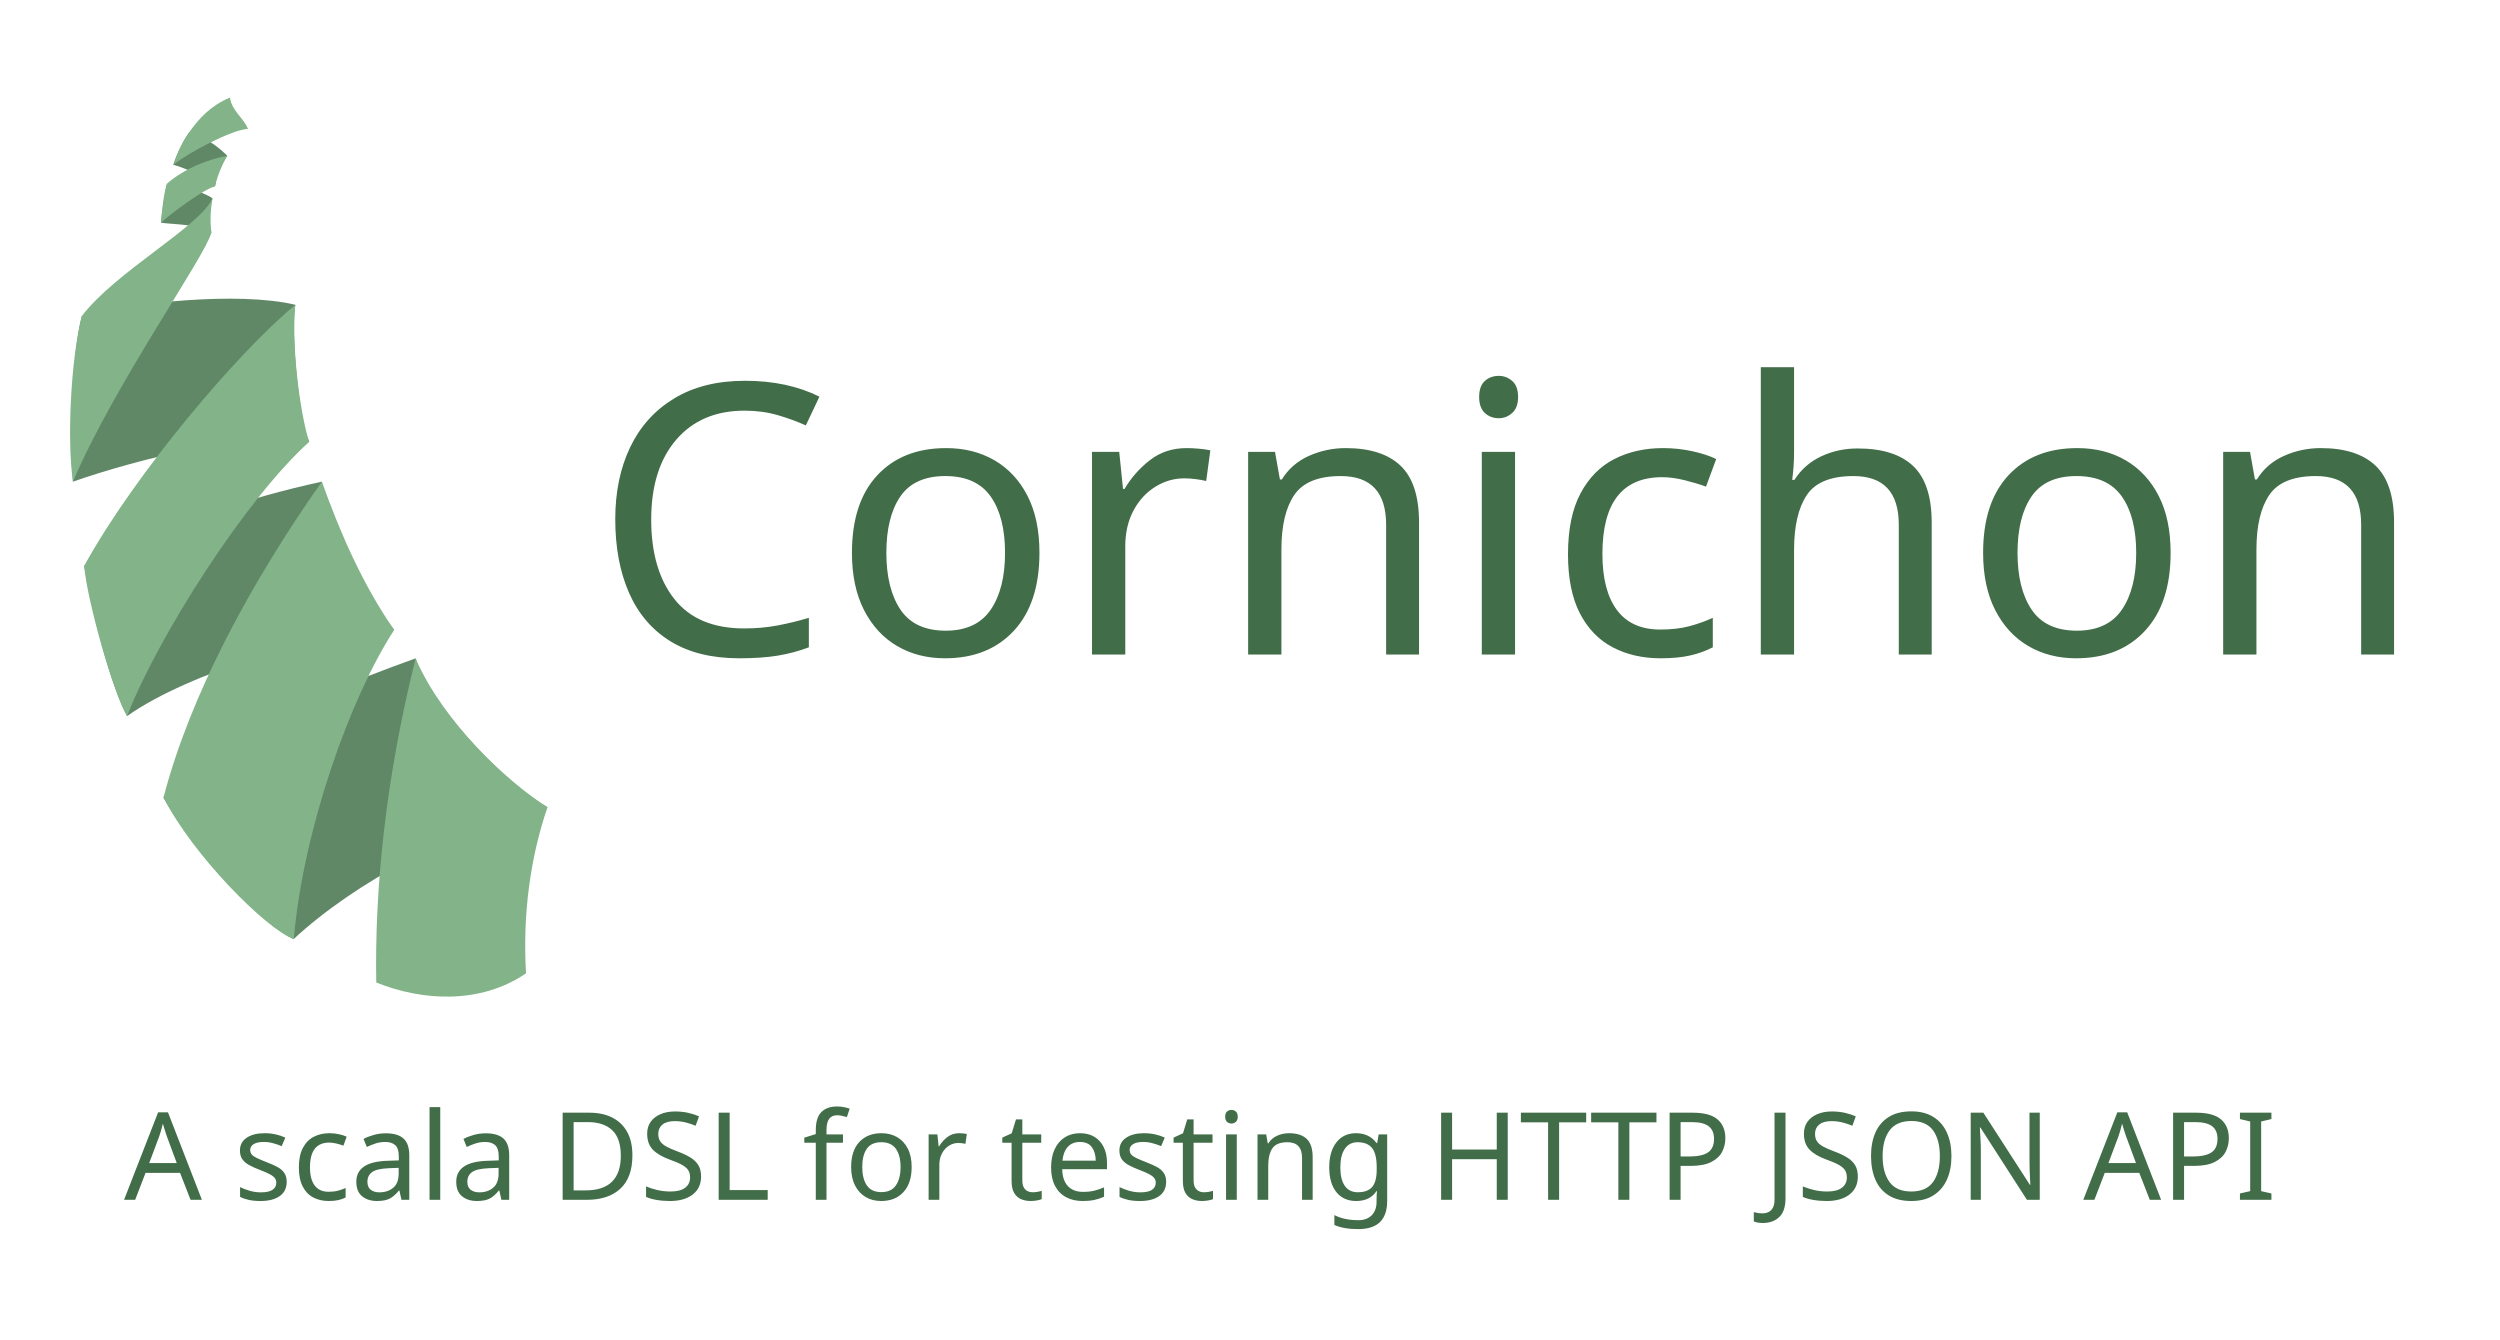
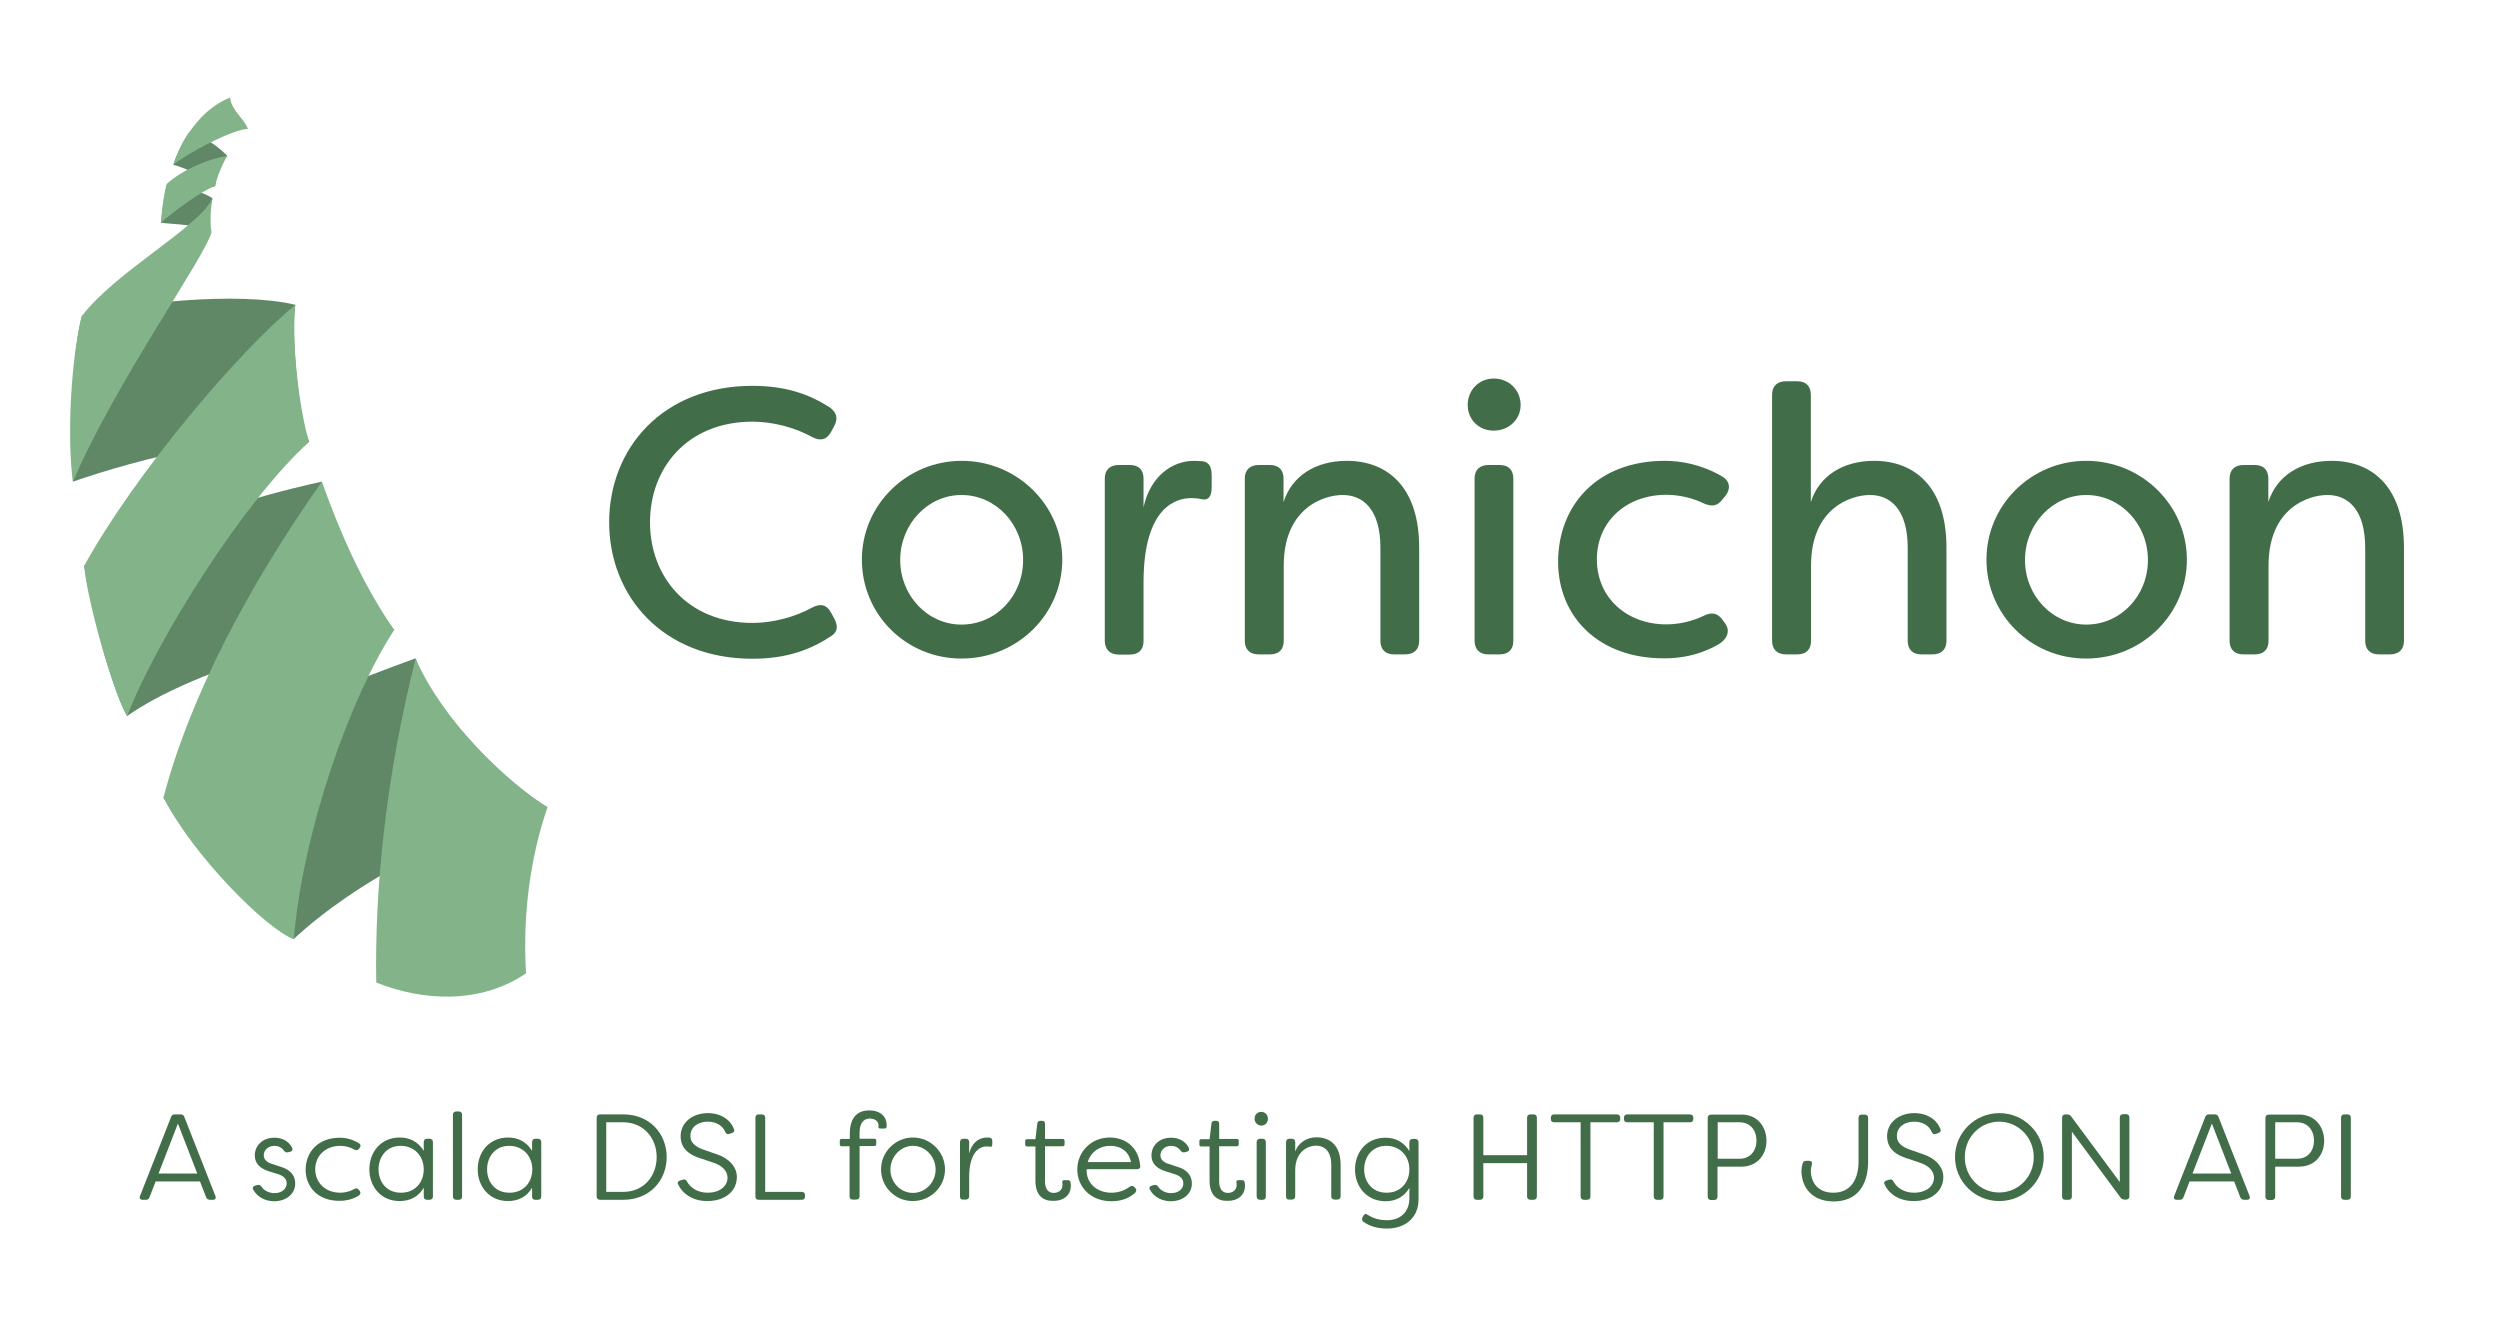
<svg xmlns="http://www.w3.org/2000/svg" version="1.1" id="Layer_1" x="0px" y="0px" viewBox="0 0 1200 643" enable-background="new 0 0 1200 643" xml:space="preserve">
  <rect x="-15" y="-11.7" fill="#FFFFFF" width="1230" height="668.7" />
  <g>
    <g>
      <g>
        <path fill="#608867" d="M154.4,231.2c-36.4,8-67.1,18.4-114,40.4C44.7,296.8,53,328,61,343.7c30.1-21.2,92.5-39.6,128.2-41.3     C166.6,272.8,158.2,247.3,154.4,231.2" />
        <path fill="#608867" d="M199.5,316c-63,22.6-90.7,39.7-121.1,66.7c9,17.2,40.2,56.3,62.5,68.1c29.4-27.3,77.7-53.3,121.9-63.3     C237.2,372.5,205,334.8,199.5,316" />
        <path fill="#608867" d="M141.8,146.3c-27.6-6.6-79.7-0.9-102.5,5.5c-5.1,19.4-5.3,55.1-4.3,79.4c29.7-10.5,90.9-25.9,113.5-19.2     C143.6,203.5,139.3,157.3,141.8,146.3" />
        <path fill="#608867" d="M96.9,92.6c-5.5-2.2-13.6-4.5-16.7-4.3c-0.7,1.7-2.6,14.1-2.9,18.6c3.1,0.6,15.4,0.7,21.6,3.2     c1.1,0.4,2,0.9,2.6,1.5c-2.5-4.7-0.6-13.5,0.5-16.4C101.1,94.5,99.2,93.5,96.9,92.6" />
        <path fill="#608867" d="M94.8,64.9c-1.3-0.5-2.7-1-4-1.3c-3,4.2-5.9,10.3-7.6,15.5c1.8,0.5,3.7,1.1,5.6,1.9     c5.2,2.1,10.4,5.2,14.4,8.5c0.8-4.7,1.7-10.1,5.9-14.7C105.2,70.8,100,67.1,94.8,64.9" />
      </g>
      <g id="Front">
        <path display="none" fill="#83B489" d="M202.8,477.5c11.9,4.8,29.8,3.2,49.6-10.4c27.5-19.4,43.5-50.4,10.3-79.7     C246.4,373,213,347.1,199.5,316C185.1,373.5,184.6,439.6,202.8,477.5z" />
        <path fill="#83B489" d="M180.6,471.6c21.8,8.8,49.7,10.7,71.9-4.4c-1.7-28.3,2.1-55.9,10.3-79.7c-18.5-11.6-49.8-40.4-63.3-71.4     C185.1,373.5,179.8,426.6,180.6,471.6z" />
        <path display="none" fill="#83B489" d="M192.5,464c29.8,2.9,50.9,10.9,74.4-0.1c-10.2-26.6-12.7-54.8-4.1-76.5     c-18.5-11.6-49.8-40.4-63.3-71.4C185.1,373.5,191.7,419.1,192.5,464z" />
        <path fill="#83B489" d="M141,450.8c4.5-52.4,27-115.9,48.2-148.4c-15.2-22-26-46.8-34.7-71.2c-34.6,49.1-63.3,102.8-76,151.5     C92.2,410.2,127.7,445.9,141,450.8z" />
        <path fill="#83B489" d="M61,343.7c14.5-37.5,56.7-104,87.4-131.6c-3.3-9.6-8.7-41.8-6.7-65.7c-26.9,22.1-76.6,80.4-101.3,125.2     C41.7,288.1,54.8,334,61,343.7z" />
        <path fill="#83B489" d="M39.2,151.8c16.2-21.4,56.7-43,62.8-56.6c-0.9,5-1.3,11-0.5,16.4c-3.2,11.9-46.6,72.9-66.5,119.6     C32.1,210.7,34,172.9,39.2,151.8z" />
        <path fill="#83B489" d="M77.3,106.9c3.8-3.8,21-16.5,25.9-17.4c0.9-4.4,3.3-10.3,5.9-14.7c-8.7,1.5-20.6,6-29,13.4     C78.5,93.1,77.4,103.7,77.3,106.9z" />
        <path fill="#83B489" d="M83.2,79.1c6.9-5.7,28.6-17.1,35.8-17.2c-1.6-4.8-7.9-8.8-8.6-15.1c-9.3,4-14.6,9.7-19.6,16.7     C87.2,68.6,84.4,75.1,83.2,79.1z" />
      </g>
    </g>
-     <text transform="matrix(1 0 0 1 284.2624 314.166)" fill="#416D48" font-family="'FilsonSoftRegular'" font-size="181.471px">Cornichon</text>
+     <g>
+       <path fill="#416D48" d="M292.4,250.7c0-35.4,25.6-65.5,68.8-65.5c15.8,0,27.2,4,37,10.3c3.4,2.4,4.2,5.3,2.2,9.1l-1.6,2.9    c-2,3.6-5.1,4.4-9.1,2.2c-8-4.4-18.5-7.3-28.5-7.3c-31.2,0-49.2,22.1-49.2,48.3c0,26.1,18,48.3,49.2,48.3c10,0,20.5-2.9,28.5-7.3    c4-2.2,7.1-1.5,9.1,2.2l1.6,2.9c2,3.8,1.6,6.4-1.1,8.3c-10,6.7-21.6,11.1-38.1,11.1C318,316.2,292.4,286,292.4,250.7z" />
+       <path fill="#416D48" d="M413.7,268.6c0-26.1,21.4-47.4,47.9-47.4c26.7,0,48.3,21.4,48.3,47.4c0,26.3-21.6,47.5-48.3,47.5    C435.1,316.2,413.7,295.1,413.7,268.6z M491.1,268.8c0-17.2-13.1-31.2-29.6-31.2c-16.2,0-29.4,14-29.4,31.2s13.2,31,29.4,31    C478.1,299.8,491.1,286,491.1,268.8z" />
+       <path fill="#416D48" d="M530.3,307.6v-77.9c0-4.2,2.5-6.5,6.7-6.5h5.4c4.2,0,6.5,2.4,6.5,6.5v13.8c3.1-14.5,13.4-22.3,24.3-22.3    l4,0.2c3.8,0.5,4.4,3.6,4.4,7.3v5.3c0,4.5-1.8,6.4-4.9,5.6c-1.6-0.4-3.3-0.5-4.9-0.5c-6.5,0-22.9,3.3-22.9,40.5v28.1    c0,4.2-2.4,6.5-6.5,6.5H537C532.9,314.2,530.3,311.8,530.3,307.6z" />
+       <path fill="#416D48" d="M597.5,307.6v-77.9c0-4.2,2.5-6.5,6.7-6.5h5.4c4.2,0,6.5,2.4,6.5,6.5V241c4-12.7,15.6-19.8,30.3-19.8    c20.1,0,34.8,13.1,34.8,41.6v44.8c0,4.2-2.5,6.5-6.7,6.5h-5.4c-4.2,0-6.5-2.4-6.5-6.5V263c0-18.7-8.5-25.4-18.1-25.4    c-9.4,0-28.3,6.4-28.3,33.9v36.1c0,4.2-2.4,6.5-6.5,6.5h-5.4C600,314.2,597.5,311.8,597.5,307.6z" />
+       <path fill="#416D48" d="M704.5,194.4c0-7.1,5.3-12.7,12.5-12.7c7.4,0,12.9,5.6,12.9,12.7c0,6.9-5.6,12.3-12.9,12.3    S704.5,201.3,704.5,194.4z M707.8,307.6v-77.9c0-4.2,2.5-6.5,6.7-6.5h5.4c4.2,0,6.5,2.4,6.5,6.5v77.9c0,4.2-2.4,6.5-6.5,6.5h-5.4    C710.4,314.2,707.8,311.8,707.8,307.6z" />
+       <path fill="#416D48" d="M747.9,269.7c0-26.7,18.3-48.5,51.2-48.5c7.3,0,17.1,1.5,27.4,7.4c3.8,2.2,4.4,5.8,1.8,9.3l-1.5,1.8    c-2.5,3.4-5.3,3.6-9.3,1.8c-7.8-3.8-15.6-4-17.6-4c-19.2,0-33.4,12.7-33.4,31c0,18.3,14.2,31.2,33.4,31.2c2,0,9.8-0.2,17.6-4    c4-2,6.9-1.6,9.3,1.8l1.3,1.8c2.5,3.4,1.3,7.8-4.5,10.7c-9.1,4.9-18,6-24.5,6C767,316.2,747.9,295.7,747.9,269.7z" />
+       <path fill="#416D48" d="M850.6,307.6V189.5c0-4.2,2.5-6.5,6.7-6.5h5.4c4.2,0,6.5,2.4,6.5,6.5V241c4-12.7,15.6-19.8,30.3-19.8    c20.1,0,34.8,13.1,34.8,41.6v44.8c0,4.2-2.5,6.5-6.7,6.5h-5.4c-4.2,0-6.5-2.4-6.5-6.5V263c0-18.7-8.5-25.4-18.1-25.4    c-9.4,0-28.3,6.4-28.3,33.9v36.1c0,4.2-2.4,6.5-6.5,6.5h-5.4C853.2,314.2,850.6,311.8,850.6,307.6z" />
+       <path fill="#416D48" d="M953.5,268.6c0-26.1,21.4-47.4,47.9-47.4c26.7,0,48.3,21.4,48.3,47.4c0,26.3-21.6,47.5-48.3,47.5    C974.9,316.2,953.5,295.1,953.5,268.6z M1031,268.8c0-17.2-13.1-31.2-29.6-31.2c-16.2,0-29.4,14-29.4,31.2s13.2,31,29.4,31    C1017.9,299.8,1031,286,1031,268.8z" />
+       <path fill="#416D48" d="M1070.2,307.6v-77.9c0-4.2,2.5-6.5,6.7-6.5h5.4c4.2,0,6.5,2.4,6.5,6.5V241c4-12.7,15.6-19.8,30.3-19.8    c20.1,0,34.8,13.1,34.8,41.6v44.8c0,4.2-2.5,6.5-6.7,6.5h-5.4c-4.2,0-6.5-2.4-6.5-6.5V263c0-18.7-8.5-25.4-18.1-25.4    c-9.4,0-28.3,6.4-28.3,33.9v36.1c0,4.2-2.4,6.5-6.5,6.5h-5.4C1072.7,314.2,1070.2,311.8,1070.2,307.6z" />
+     </g>
  </g>
-   <text transform="matrix(1 0 0 1 59.5488 575.9079)" fill="#416D48" font-family="'FilsonSoftBook'" font-size="58.558px">A scala DSL for testing HTTP JSON API</text>
+   <g>
+     <path fill="#416D48" d="M67.2,574.1l14.9-37.9c0.3-0.9,0.9-1.3,1.8-1.3h2.8c0.9,0,1.5,0.4,1.8,1.3l14.9,37.9   c0.4,1.1-0.1,1.8-1.2,1.8h-1.4c-0.9,0-1.5-0.4-1.9-1.3l-2.9-7.5H74.7l-2.9,7.5c-0.3,0.9-0.9,1.3-1.8,1.3h-1.5   C67.3,575.9,66.8,575.2,67.2,574.1z M94.7,563.3l-9.3-24l-9.3,24H94.7z" />
+     <path fill="#416D48" d="M121.6,571.1c-0.6-1-0.1-1.7,0.9-2l1.1-0.3c0.9-0.2,1.4,0.1,2,0.9c1.2,1.8,3.5,3,6.2,3   c3.3,0,5.8-1.9,5.8-4.7c0-2.2-1.6-3.6-4.1-4.4l-4.2-1.3c-4.2-1.3-7-3.6-7-7.7c0-4.6,3.6-8.5,9.4-8.5c3.3,0,6.7,1.3,8.5,4.8   c0.5,1,0,1.8-1.1,2l-0.9,0.2c-0.9,0.2-1.4-0.1-2-0.9c-1.1-1.5-2.8-2.2-4.4-2.2c-3.2,0-5.2,2.2-5.2,4.5c0,2.4,2,3.6,4,4.2l4.3,1.4   c5.2,1.6,6.8,4.8,6.8,8c0,5.3-4.7,8.5-10.1,8.5C127.4,576.6,123.5,574.6,121.6,571.1z" />
+     <path fill="#416D48" d="M146.7,561.6c0-8.6,5.9-15.5,16.5-15.5c2.2,0,5.6,0.5,9,2.6c0.9,0.5,1.1,1.4,0.5,2.2l-0.4,0.5   c-0.6,0.8-1.2,0.9-2.2,0.4c-2.8-1.6-5.6-1.8-6.7-1.8c-7.2,0-12.1,4.8-12.1,11.3c0.1,6.5,4.9,11.2,12.1,11.2c1.1,0,3.9-0.2,6.7-1.8   c0.9-0.5,1.6-0.4,2.2,0.5l0.4,0.5c0.6,0.8,0.3,1.9-1.2,2.6c-3.1,1.7-6.2,2.1-8.2,2.1C152.8,576.6,146.8,569.9,146.7,561.6z" />
+     <path fill="#416D48" d="M177.3,561.3c0-8.4,5.6-15.3,14.6-15.3c4.7,0,8.8,2,11.5,6.4v-4.2c0-0.9,0.5-1.6,1.5-1.6h1.3   c1,0,1.6,0.6,1.6,1.6v26.1c0,1-0.6,1.6-1.6,1.6h-1.3c-1,0-1.5-0.6-1.5-1.6v-4.2c-2.6,4.5-6.8,6.4-11.5,6.4   C183,576.6,177.3,569.7,177.3,561.3z M203.4,561.3c0-6.4-4.5-11.3-11.1-11.3c-6.7,0-10.6,5.2-10.6,11.3s3.9,11.2,10.7,11.2   C198.8,572.6,203.4,567.9,203.4,561.3z" />
+     <path fill="#416D48" d="M217.4,574.3v-39.2c0-1,0.6-1.6,1.6-1.6h1.3c0.9,0,1.5,0.6,1.5,1.6v39.2c0,1-0.6,1.6-1.5,1.6H219   C218,575.9,217.4,575.3,217.4,574.3z" />
+     <path fill="#416D48" d="M229.3,561.3c0-8.4,5.6-15.3,14.6-15.3c4.7,0,8.8,2,11.5,6.4v-4.2c0-0.9,0.5-1.6,1.5-1.6h1.3   c1,0,1.6,0.6,1.6,1.6v26.1c0,1-0.6,1.6-1.6,1.6h-1.3c-1,0-1.5-0.6-1.5-1.6v-4.2c-2.6,4.5-6.8,6.4-11.5,6.4   C235.1,576.6,229.3,569.7,229.3,561.3z M255.5,561.3c0-6.4-4.5-11.3-11.1-11.3c-6.7,0-10.6,5.2-10.6,11.3s3.9,11.2,10.7,11.2   C250.9,572.6,255.5,567.9,255.5,561.3z" />
+     <path fill="#416D48" d="M286.4,574.3v-37.8c0-1,0.6-1.6,1.6-1.6h11.2c12.6,0,20.8,9.2,20.8,20.5s-8.2,20.5-20.8,20.5h-11.2   C287,575.9,286.4,575.3,286.4,574.3z M299.2,572.1c9.7,0,16-7.5,16-16.7s-6.4-16.7-16-16.7H291v33.4H299.2z" />
+     <path fill="#416D48" d="M325.5,568.5c-0.5-0.9,0-1.6,1-1.9l1.4-0.4c0.9-0.2,1.5,0.1,1.9,1c1.5,2.8,5,5.3,9.8,5.3   c6,0,9.6-3.2,9.6-7.2c0-3.7-3.2-6-6.7-7.2l-6.6-2.2c-7.8-2.5-9.2-7-9.2-10.5c0-6.9,6.1-11.1,13-11.1c6.3,0,10.9,3.1,12.6,7.7   c0.4,0.9-0.1,1.6-1.1,1.9l-1.2,0.4c-0.9,0.3-1.5-0.1-1.9-1c-1.3-3.1-4.4-4.9-8.4-4.9c-4.5,0-8.3,2.5-8.3,6.8c0,2,0.7,4.6,5.9,6.5   l6.6,2.3c6,1.9,9.8,6.2,9.8,10.9c0,6.8-5.6,11.6-14.1,11.6C332.6,576.6,327.6,573,325.5,568.5z" />
+     <path fill="#416D48" d="M362.6,574.3v-37.8c0-1,0.6-1.6,1.6-1.6h1.5c1,0,1.6,0.6,1.6,1.6v35.6h17.6c0.9,0,1.5,0.6,1.5,1.5v0.7   c0,1-0.5,1.6-1.5,1.6h-20.7C363.1,575.9,362.6,575.3,362.6,574.3z" />
+     <path fill="#416D48" d="M407.8,574.3v-24.1H404c-0.6,0-0.9-0.3-0.9-0.9v-1.7c0-0.6,0.3-0.9,0.9-0.9h3.9v-2.4   c0-9.2,4.9-11.3,9.3-11.3c5.6,0,8.4,3.1,8.4,7.1c0,0.3,0,0.7-0.1,1.1c-0.1,0.3-0.5,0.5-0.8,0.5h-2.2c-0.5,0-0.9-0.3-0.9-0.9   c0.1-0.3,0.1-0.5,0.1-0.6c0-2-1.8-3.3-4.2-3.3c-2.9,0-4.9,2.2-4.9,6.7v3h7.1c0.6,0,0.9,0.4,0.9,0.9v1.7c0,0.6-0.4,0.9-0.9,0.9h-7.1   v24.1c0,1-0.6,1.6-1.6,1.6h-1.5C408.4,575.9,407.8,575.3,407.8,574.3z" />
+     <path fill="#416D48" d="M422.9,561.3c0-8.4,6.9-15.3,15.3-15.3c8.5,0,15.4,7,15.4,15.3c0,8.4-6.9,15.2-15.4,15.2   C429.8,576.6,422.9,569.8,422.9,561.3z M449.1,561.4c0-6.2-4.9-11.4-10.9-11.4c-5.9,0-10.8,5.2-10.8,11.4c0,6.2,4.9,11.2,10.8,11.2   C444.2,572.6,449.1,567.5,449.1,561.4z" />
+     <path fill="#416D48" d="M460.8,574.3v-26.1c0-0.9,0.6-1.6,1.5-1.6h1.3c1,0,1.6,0.6,1.6,1.6v5.5c1.1-4.7,4.3-7.7,8.6-7.7   c0.4,0,1,0.1,1.4,0.1c0.9,0.2,1.1,0.9,1.1,1.8v1.2c0,1.1-0.4,1.6-1.2,1.3c-0.5-0.1-1.1-0.1-1.6-0.1c-3.7,0-8.2,3.3-8.3,14.4v9.5   c0,1-0.6,1.6-1.6,1.6h-1.3C461.3,575.9,460.8,575.3,460.8,574.3z" />
+     <path fill="#416D48" d="M497,566.8v-16.5h-4c-0.6,0-0.9-0.3-0.9-0.9v-1.7c0-0.6,0.3-0.9,0.9-0.9h4l0.9-7.5c0.1-0.9,0.6-1.3,1.5-1.3   h0.8c0.9,0,1.4,0.5,1.4,1.3v7.4h8.5c0.6,0,0.9,0.4,0.9,0.9v1.7c0,0.6-0.4,0.9-0.9,0.9h-8.5v16.8c0,4.3,2,5.6,4.2,5.6   c2.3,0,4.2-1.4,4.2-3.9c0-0.2,0-0.6-0.1-1.1c-0.1-0.7,0.2-1.1,0.8-1.1h2c0.5,0,0.9,0.2,1.1,0.8c0.2,0.9,0.2,1.9,0.2,1.9   c0,4-2.9,7.2-8.2,7.2C501.3,576.6,497,574.4,497,566.8z" />
+     <path fill="#416D48" d="M517.1,561.4c0-8.5,6.6-15.4,15.6-15.4c7.1,0,13.8,4.3,14.6,13.6c0.2,1-0.5,1.6-1.5,1.6h-24.2   c-0.4,6.5,4.7,11.3,11.9,11.3c3.1,0,6.1-0.9,8.8-2.9c0.8-0.5,1.5-0.5,2.2,0.2l0.5,0.5c0.6,0.7,0.6,1.6-0.4,2.5   c-3.4,2.9-7.4,3.8-11.1,3.8C523.5,576.6,517.1,569.7,517.1,561.4z M542.9,557.8c-1.3-6-5.9-7.8-10-7.8c-4.6,0-9.1,2.4-10.8,7.8   H542.9z" />
+     <path fill="#416D48" d="M552,571.1c-0.6-1-0.1-1.7,0.9-2l1.1-0.3c0.9-0.2,1.4,0.1,2,0.9c1.2,1.8,3.5,3,6.2,3c3.3,0,5.8-1.9,5.8-4.7   c0-2.2-1.6-3.6-4.1-4.4l-4.2-1.3c-4.2-1.3-7-3.6-7-7.7c0-4.6,3.6-8.5,9.4-8.5c3.3,0,6.7,1.3,8.5,4.8c0.5,1,0,1.8-1.1,2l-0.9,0.2   c-0.9,0.2-1.4-0.1-2-0.9c-1.1-1.5-2.8-2.2-4.4-2.2c-3.2,0-5.2,2.2-5.2,4.5c0,2.4,2,3.6,4,4.2l4.3,1.4c5.2,1.6,6.8,4.8,6.8,8   c0,5.3-4.7,8.5-10.1,8.5C557.8,576.6,553.9,574.6,552,571.1z" />
+     <path fill="#416D48" d="M580.6,566.8v-16.5h-4c-0.6,0-0.9-0.3-0.9-0.9v-1.7c0-0.6,0.3-0.9,0.9-0.9h4l0.9-7.5   c0.1-0.9,0.6-1.3,1.5-1.3h0.8c0.9,0,1.4,0.5,1.4,1.3v7.4h8.5c0.6,0,0.9,0.4,0.9,0.9v1.7c0,0.6-0.4,0.9-0.9,0.9h-8.5v16.8   c0,4.3,2,5.6,4.2,5.6c2.3,0,4.2-1.4,4.2-3.9c0-0.2,0-0.6-0.1-1.1c-0.1-0.7,0.2-1.1,0.8-1.1h2c0.5,0,0.9,0.2,1.1,0.8   c0.2,0.9,0.2,1.9,0.2,1.9c0,4-2.9,7.2-8.2,7.2C585,576.6,580.6,574.4,580.6,566.8z" />
+     <path fill="#416D48" d="M602.2,537c0-1.9,1.3-3.3,3.2-3.3c1.8,0,3.2,1.4,3.2,3.3c0,1.9-1.4,3.3-3.2,3.3   C603.6,540.2,602.2,538.8,602.2,537z M603.2,574.3v-26.1c0-0.9,0.6-1.6,1.6-1.6h1.3c0.9,0,1.5,0.6,1.5,1.6v26.1   c0,1-0.6,1.6-1.5,1.6h-1.3C603.8,575.9,603.2,575.3,603.2,574.3z" />
+     <path fill="#416D48" d="M617.3,574.3v-26.1c0-0.9,0.6-1.6,1.5-1.6h1.3c1,0,1.6,0.6,1.6,1.6v4.6c1.6-4.6,5.9-6.9,10.2-6.9   c6.2,0,11.6,3.6,11.6,13.3v15c0,1-0.6,1.6-1.6,1.6h-1.3c-1,0-1.6-0.6-1.6-1.6v-15c0-7.1-3.7-9.3-7.4-9.3c-3.2,0-9.8,2.3-9.9,11.7   v12.6c0,1-0.6,1.6-1.6,1.6h-1.3C617.9,575.9,617.3,575.3,617.3,574.3z" />
+     <path fill="#416D48" d="M654.5,586.5c-0.8-0.5-0.9-1.3-0.5-2.2l0.4-0.7c0.5-1,1.2-1.1,2.1-0.5c2.9,1.9,5.9,2.6,9.3,2.6   c6.3,0,10.7-3.9,10.7-10.5v-5c-2.6,4.5-6.8,6.4-11.5,6.4c-8.8,0-14.6-6.9-14.6-15.2c0-8.4,5.6-15.3,14.6-15.3c4.7,0,8.8,2,11.5,6.4   v-4.2c0-0.9,0.5-1.6,1.5-1.6h1.3c1,0,1.6,0.6,1.6,1.6v27.3c0,9.4-6.9,14.1-15.1,14.1C660.8,589.7,657.4,588.5,654.5,586.5z    M676.5,561.3c0-6.4-4.5-11.3-11.1-11.3c-6.7,0-10.6,5.2-10.6,11.3s3.9,11.2,10.7,11.2C671.9,572.6,676.5,567.9,676.5,561.3z" />
+     <path fill="#416D48" d="M707.3,574.3v-37.8c0-1,0.6-1.6,1.6-1.6h1.5c1,0,1.6,0.6,1.6,1.6v18h21v-18c0-1,0.6-1.6,1.6-1.6h1.5   c1,0,1.6,0.6,1.6,1.6v37.8c0,1-0.6,1.6-1.6,1.6h-1.5c-1,0-1.6-0.6-1.6-1.6v-16h-21v16c0,1-0.6,1.6-1.6,1.6h-1.5   C707.9,575.9,707.3,575.3,707.3,574.3z" />
+     <path fill="#416D48" d="M777.7,536.5v0.7c0,0.9-0.6,1.5-1.6,1.5h-12.7v35.6c0,1-0.6,1.6-1.6,1.6h-1.5c-1,0-1.6-0.6-1.6-1.6v-35.6   h-12.7c-1,0-1.6-0.6-1.6-1.5v-0.7c0-1,0.6-1.6,1.6-1.6h30C777.1,534.9,777.7,535.5,777.7,536.5z" />
+     <path fill="#416D48" d="M812.8,536.5v0.7c0,0.9-0.6,1.5-1.6,1.5h-12.7v35.6c0,1-0.6,1.6-1.6,1.6h-1.5c-1,0-1.6-0.6-1.6-1.6v-35.6   h-12.7c-1,0-1.6-0.6-1.6-1.5v-0.7c0-1,0.6-1.6,1.6-1.6h30C812.2,534.9,812.8,535.5,812.8,536.5z" />
+     <path fill="#416D48" d="M847.9,547.6c0,6.8-4.5,12.4-12.1,12.4h-11.4v14.4c0,1-0.6,1.6-1.6,1.6h-1.5c-1,0-1.6-0.6-1.6-1.6v-37.8   c0-1,0.6-1.6,1.6-1.6h14.5C843.5,534.9,847.9,540.8,847.9,547.6z M843.1,547.5c0-5-3-8.8-8.1-8.8h-10.5v17.5h10.5   C840,556.2,843.1,552.5,843.1,547.5z" />
+     <path fill="#416D48" d="M864.7,561.9c0-0.6,0.2-2.2,0.6-3.5c0.2-0.9,0.9-1.2,1.8-1.2h1.3c1.1,0,1.5,0.6,1.3,1.8   c-0.3,1.1-0.5,2.2-0.5,2.8c0,5.6,3.2,10.7,10.8,10.7c7.8,0,12.1-5.6,12.1-15.1v-20.8c0-1,0.5-1.6,1.5-1.6h1.5c1,0,1.6,0.6,1.6,1.6   v20.8c0,12.5-6.1,19.3-16.6,19.3C869.1,576.6,864.7,569.3,864.7,561.9z" />
+     <path fill="#416D48" d="M904.6,568.5c-0.5-0.9,0-1.6,1-1.9l1.4-0.4c0.9-0.2,1.5,0.1,1.9,1c1.5,2.8,5,5.3,9.8,5.3   c6,0,9.6-3.2,9.6-7.2c0-3.7-3.2-6-6.7-7.2l-6.6-2.2c-7.8-2.5-9.2-7-9.2-10.5c0-6.9,6.1-11.1,13-11.1c6.3,0,10.9,3.1,12.6,7.7   c0.4,0.9-0.1,1.6-1.1,1.9l-1.2,0.4c-0.9,0.3-1.5-0.1-1.9-1c-1.3-3.1-4.4-4.9-8.4-4.9c-4.5,0-8.3,2.5-8.3,6.8c0,2,0.7,4.6,5.9,6.5   l6.6,2.3c6,1.9,9.8,6.2,9.8,10.9c0,6.8-5.6,11.6-14.1,11.6C911.6,576.6,906.6,573,904.6,568.5z" />
+     <path fill="#416D48" d="M938.4,555.4c0-11.7,9.6-21.1,21.3-21.1c11.7,0,21.3,9.5,21.3,21.1s-9.5,21.1-21.3,21.1   C948,576.6,938.4,567.1,938.4,555.4z M976.2,555.4c0-9.5-7.5-17-16.6-17c-9.1,0-16.5,7.4-16.5,17s7.4,17,16.5,17   C968.7,572.4,976.2,565,976.2,555.4z" />
+     <path fill="#416D48" d="M989.8,574.3v-37.8c0-1,0.6-1.6,1.6-1.6h0.8c0.8,0,1.4,0.3,1.9,0.9l23.4,31.6v-31c0-1,0.6-1.6,1.6-1.6h1.5   c0.9,0,1.5,0.6,1.5,1.6v37.8c0,1-0.5,1.6-1.5,1.6h-0.8c-0.8,0-1.5-0.3-1.9-0.9l-23.4-31.7v31.1c0,1-0.6,1.6-1.6,1.6h-1.5   C990.3,575.9,989.8,575.3,989.8,574.3z" />
+     <path fill="#416D48" d="M1043.6,574.1l14.9-37.9c0.3-0.9,0.9-1.3,1.8-1.3h2.8c0.9,0,1.5,0.4,1.8,1.3l14.9,37.9   c0.4,1.1-0.1,1.8-1.2,1.8h-1.4c-0.9,0-1.5-0.4-1.9-1.3l-2.9-7.5h-21.4l-2.9,7.5c-0.3,0.9-0.9,1.3-1.8,1.3h-1.5   C1043.7,575.9,1043.2,575.2,1043.6,574.1z M1071,563.3l-9.3-24l-9.3,24H1071z" />
+     <path fill="#416D48" d="M1115.6,547.6c0,6.8-4.5,12.4-12.1,12.4h-11.4v14.4c0,1-0.6,1.6-1.6,1.6h-1.5c-1,0-1.6-0.6-1.6-1.6v-37.8   c0-1,0.6-1.6,1.6-1.6h14.5C1111.1,534.9,1115.6,540.8,1115.6,547.6z M1110.7,547.5c0-5-3-8.8-8.1-8.8h-10.5v17.5h10.5   C1107.7,556.2,1110.7,552.5,1110.7,547.5z" />
+     <path fill="#416D48" d="M1123.7,574.3v-37.8c0-1,0.6-1.6,1.6-1.6h1.5c1,0,1.6,0.6,1.6,1.6v37.8c0,1-0.6,1.6-1.6,1.6h-1.5   C1124.3,575.9,1123.7,575.3,1123.7,574.3z" />
+   </g>
</svg>
